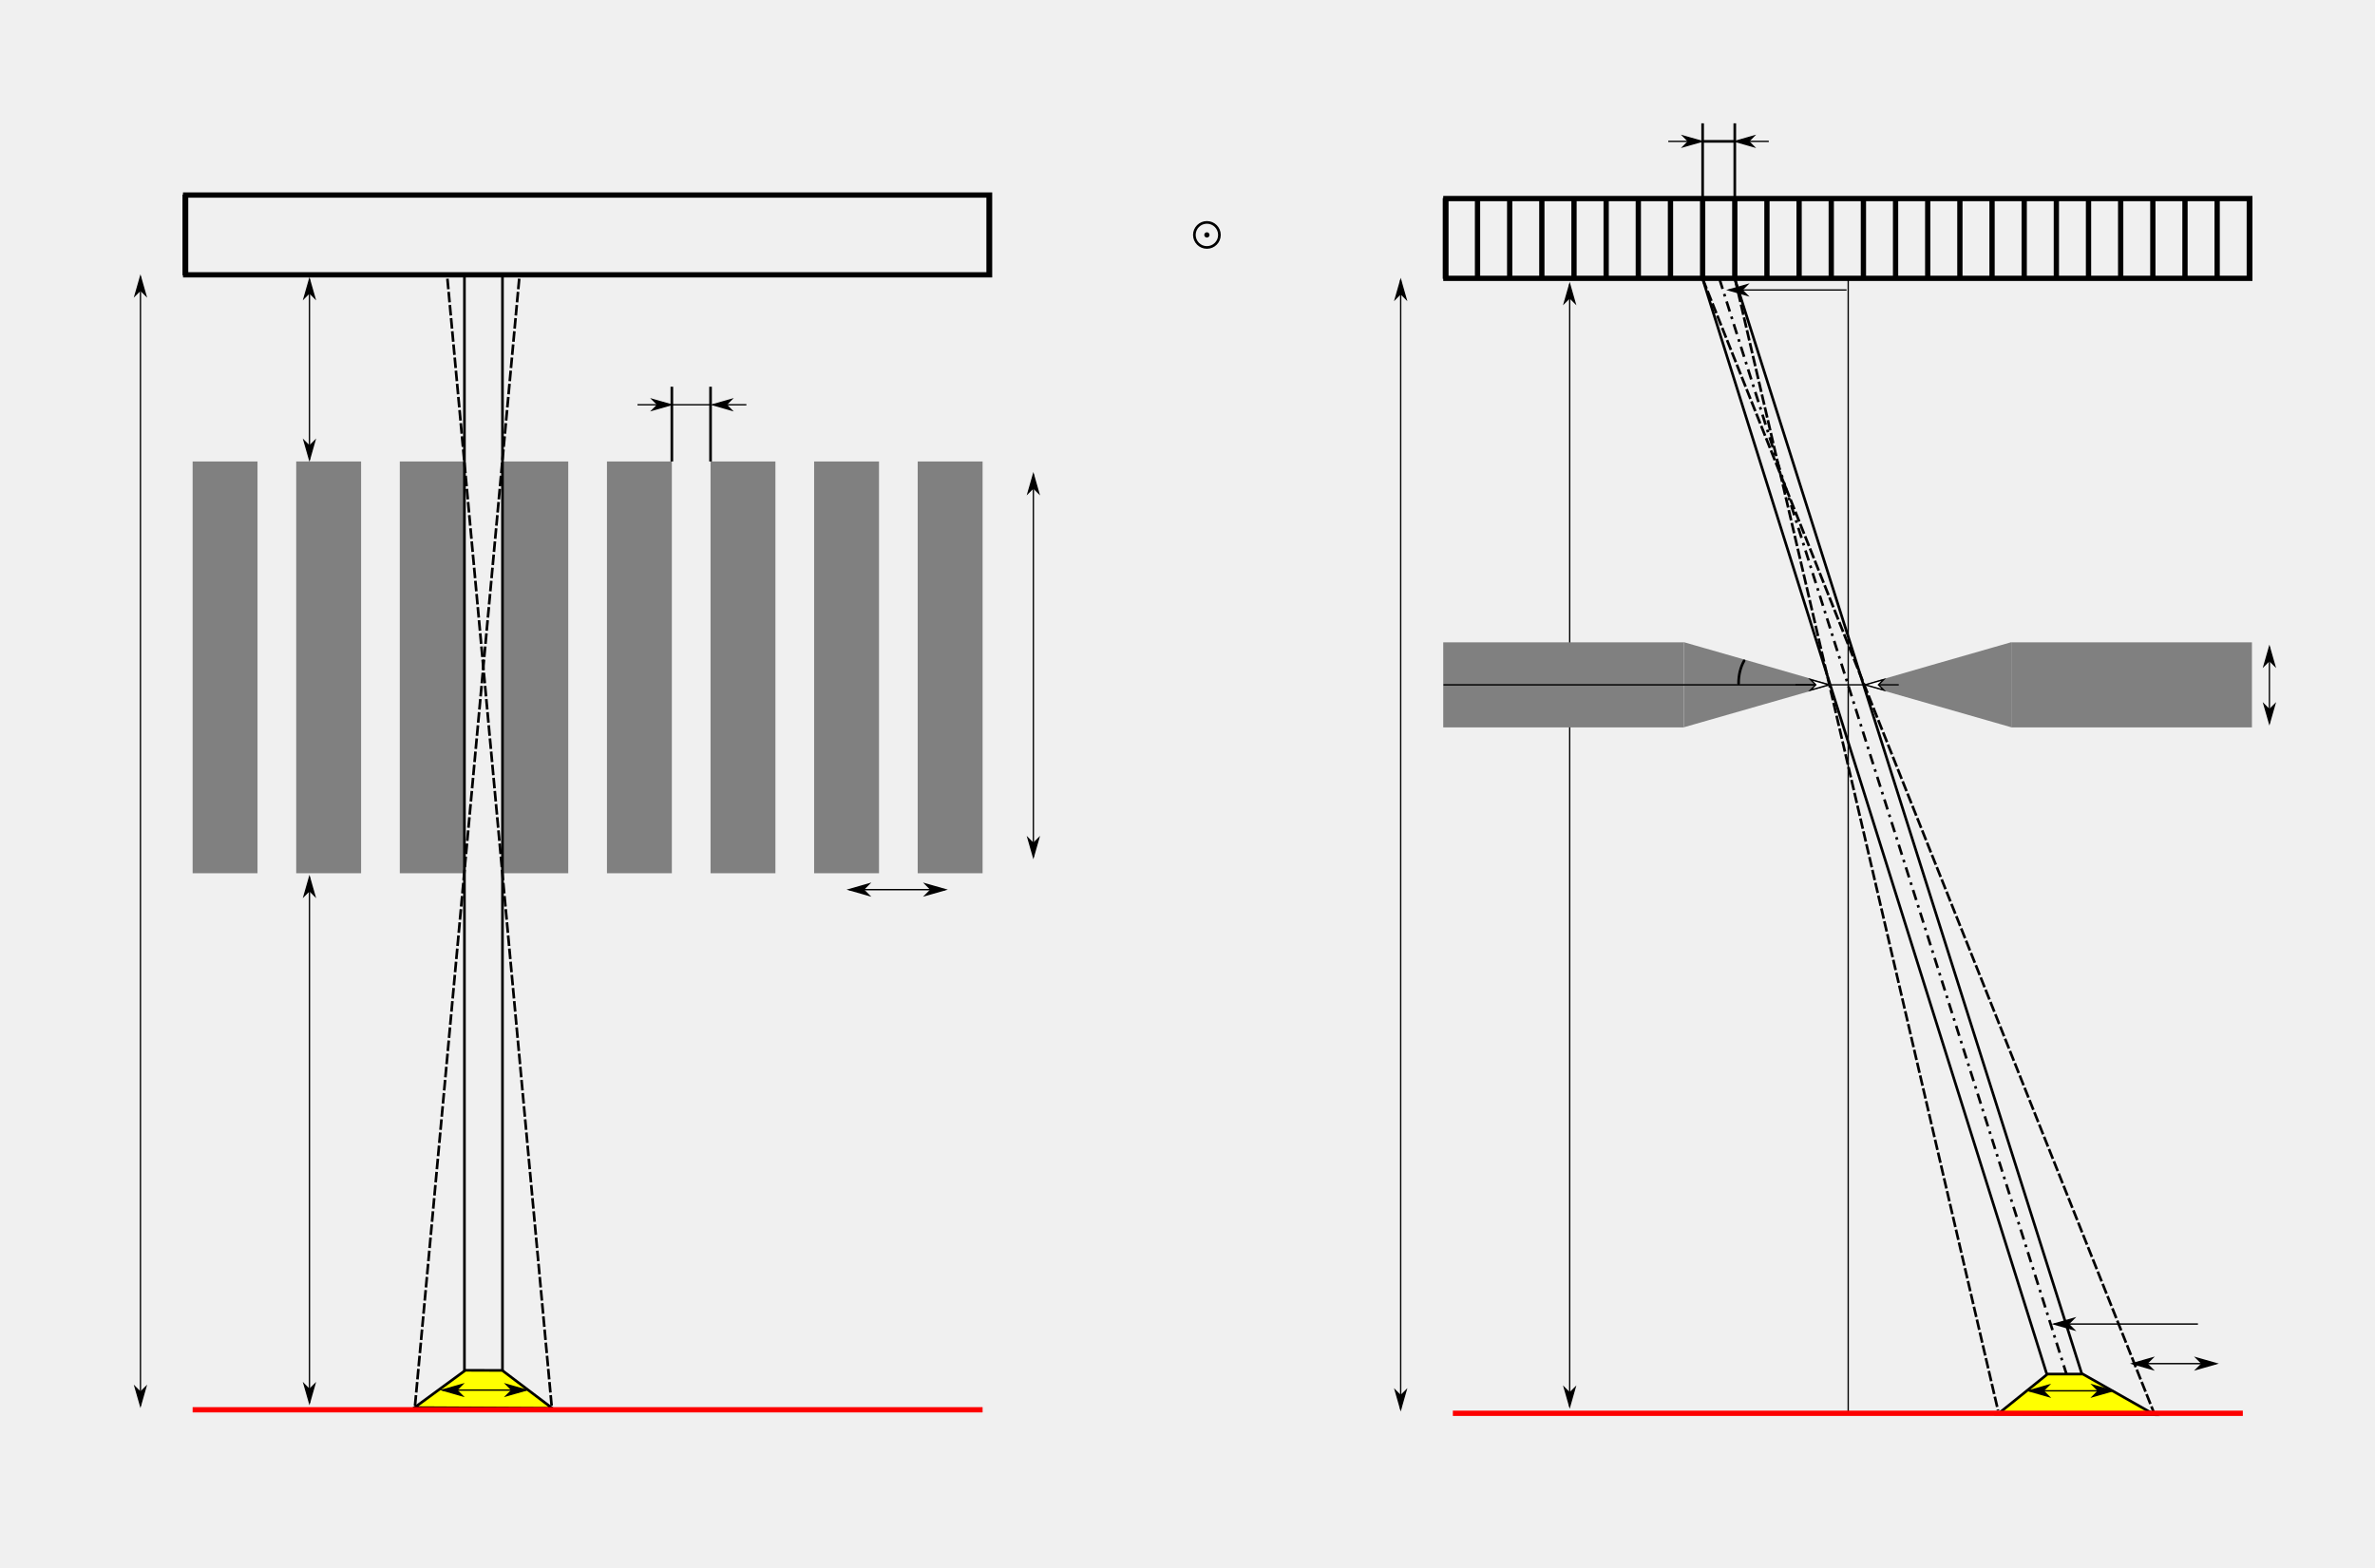
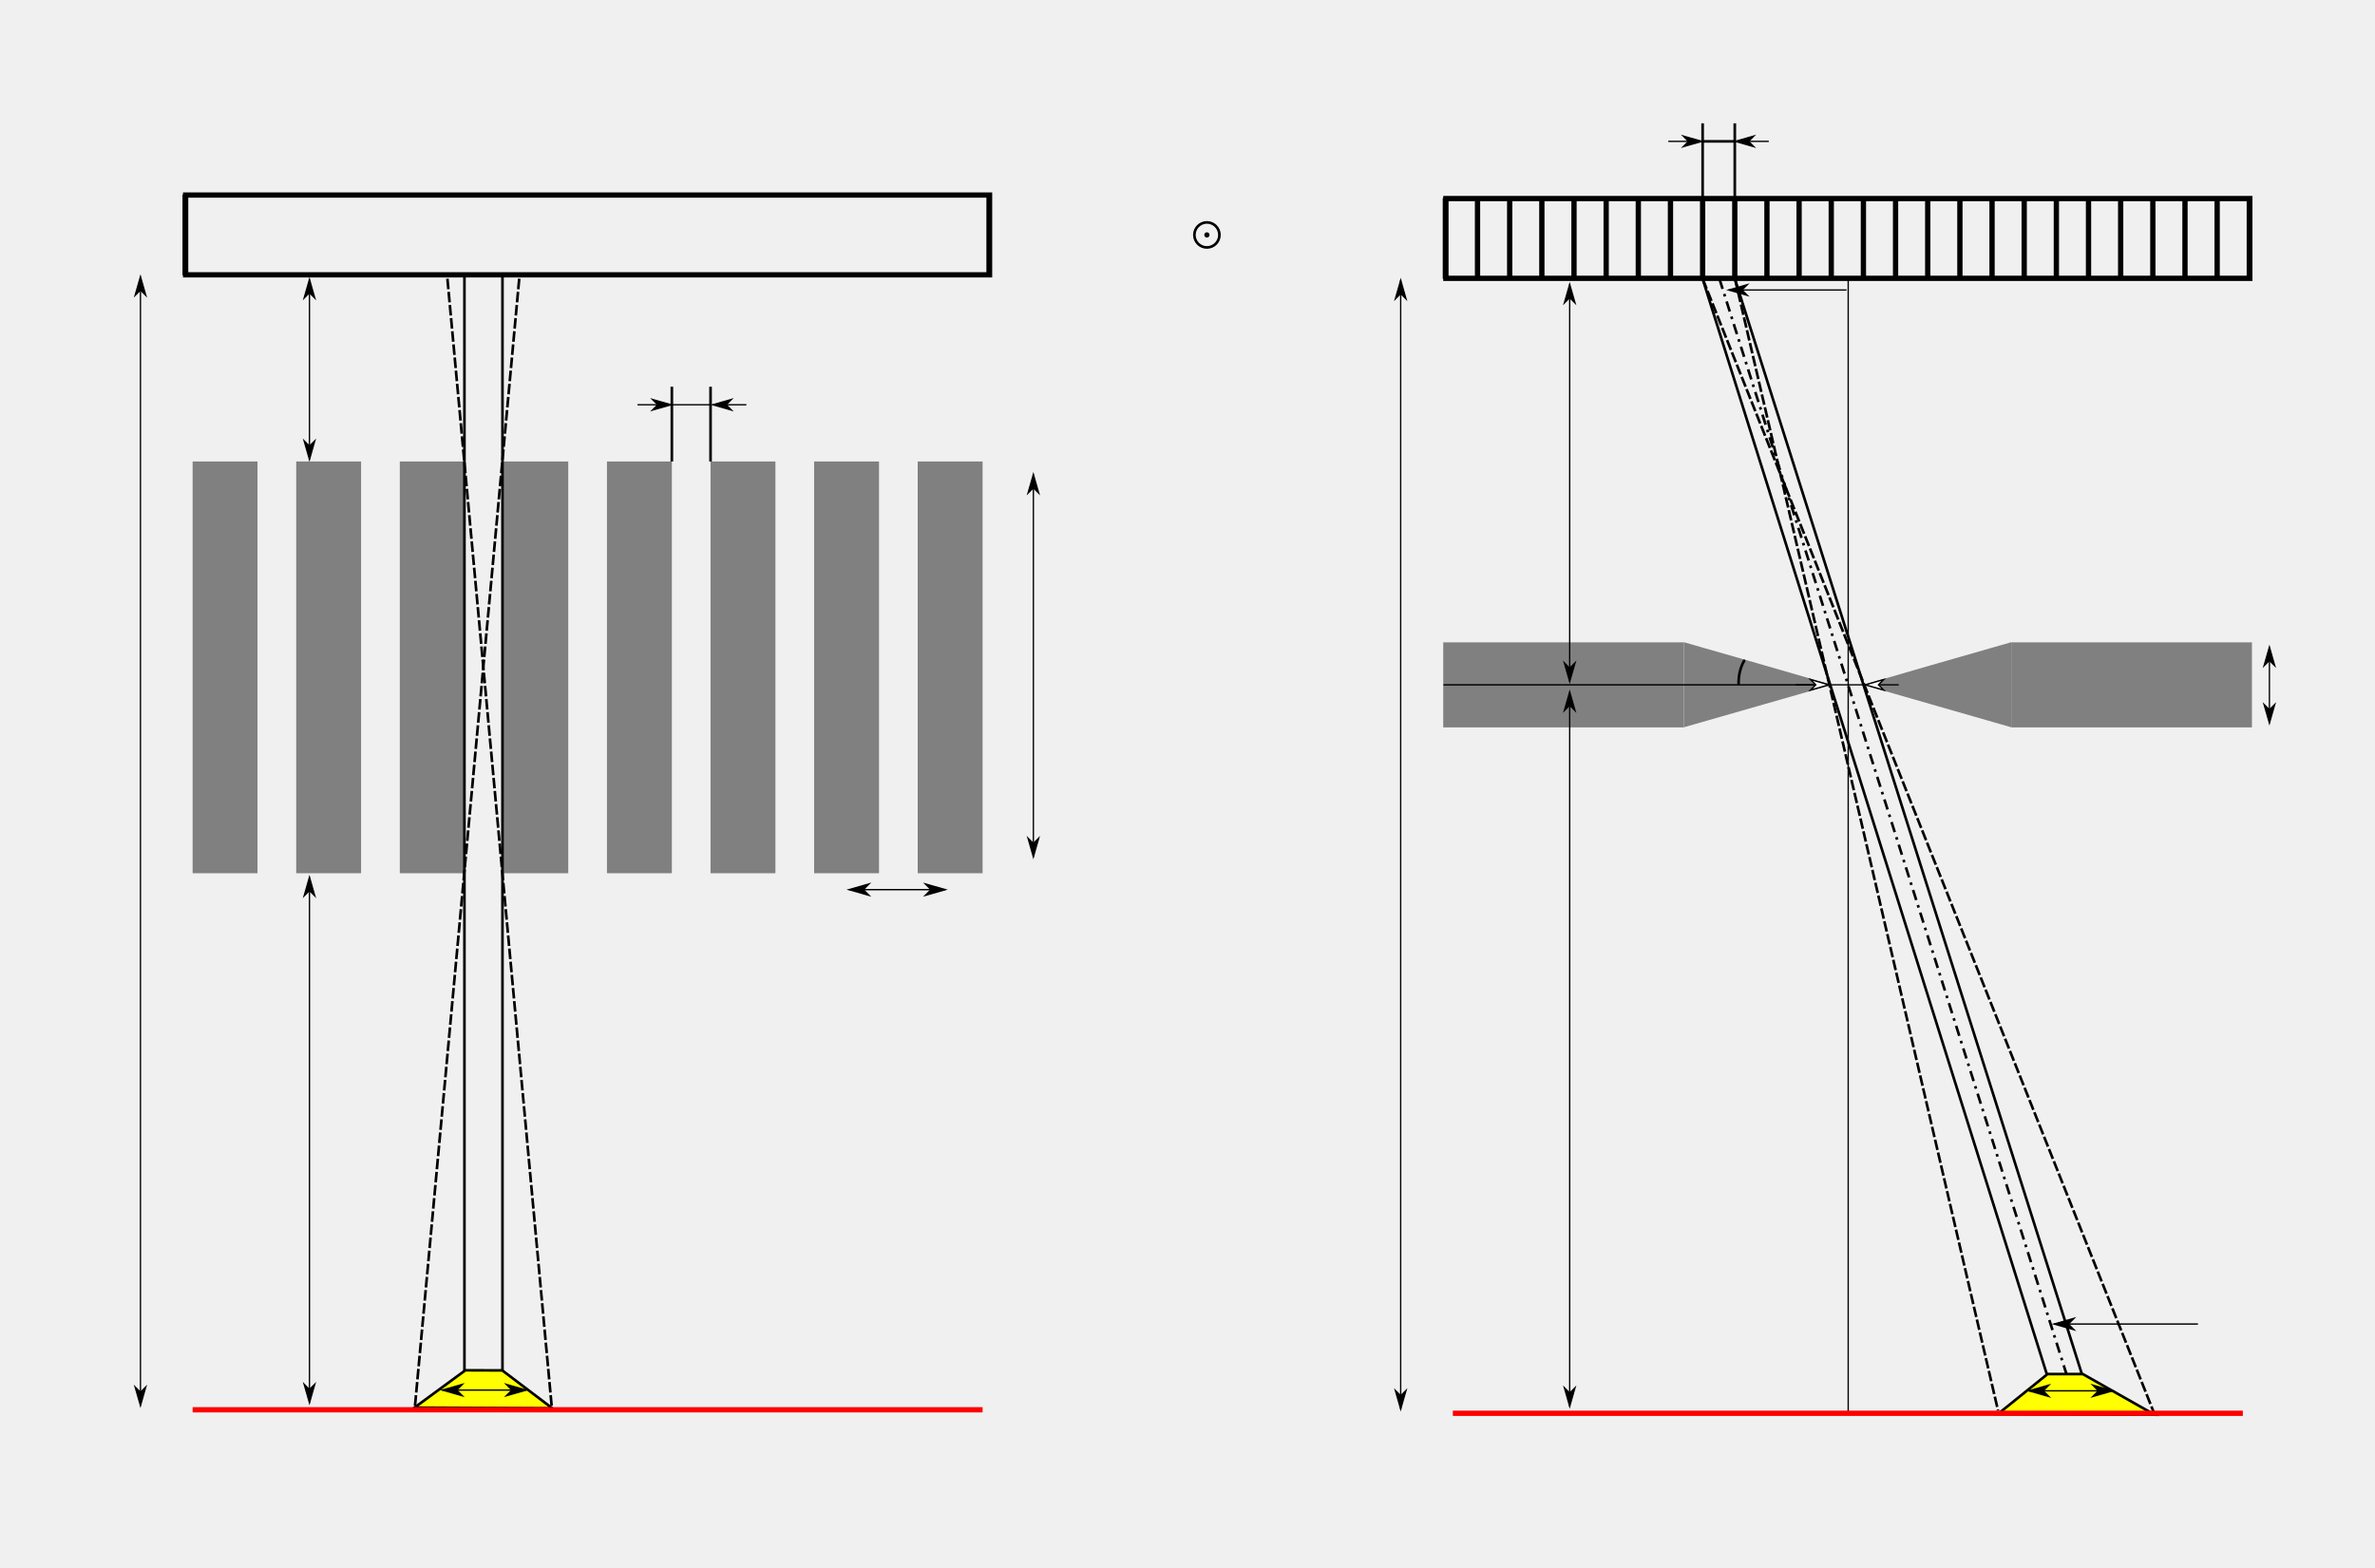
<svg xmlns="http://www.w3.org/2000/svg" width="450mm" height="297mm" viewBox="0 0 450 297" version="1.1" id="svg8">
  <defs id="defs2">
    <marker orient="auto" refY="0" refX="0" id="marker7115" style="overflow:visible">
      <path id="path7113" d="M 0,0 5,-5 -12.5,0 5,5 Z" style="fill:#000000;fill-opacity:1;fill-rule:evenodd;stroke:#000000;stroke-width:1pt;stroke-opacity:1" transform="matrix(0.8,0,0,0.8,10,0)" />
    </marker>
    <marker style="overflow:visible" id="marker4320" refX="0" refY="0" orient="auto">
      <path transform="matrix(0.8,0,0,0.8,10,0)" style="fill:#000000;fill-opacity:1;fill-rule:evenodd;stroke:#000000;stroke-width:1pt;stroke-opacity:1" d="M 0,0 5,-5 -12.5,0 5,5 Z" id="path4318" />
    </marker>
    <marker style="overflow:visible" id="marker4262" refX="0" refY="0" orient="auto">
      <path transform="matrix(0.8,0,0,0.8,10,0)" style="fill:#000000;fill-opacity:1;fill-rule:evenodd;stroke:#000000;stroke-width:1pt;stroke-opacity:1" d="M 0,0 5,-5 -12.5,0 5,5 Z" id="path4260" />
    </marker>
    <marker style="overflow:visible" id="marker2712" refX="0" refY="0" orient="auto">
      <path transform="matrix(-0.8,0,0,-0.8,-10,0)" style="fill:#000000;fill-opacity:1;fill-rule:evenodd;stroke:#000000;stroke-width:1pt;stroke-opacity:1" d="M 0,0 5,-5 -12.5,0 5,5 Z" id="path2710" />
    </marker>
    <marker orient="auto" refY="0" refX="0" id="Arrow1Lend" style="overflow:visible">
      <path id="path1207" d="M 0,0 5,-5 -12.5,0 5,5 Z" style="fill:#000000;fill-opacity:1;fill-rule:evenodd;stroke:#000000;stroke-width:1pt;stroke-opacity:1" transform="matrix(-0.8,0,0,-0.8,-10,0)" />
    </marker>
    <marker orient="auto" refY="0" refX="0" id="Arrow1Lstart" style="overflow:visible">
      <path id="path1204" d="M 0,0 5,-5 -12.5,0 5,5 Z" style="fill:#000000;fill-opacity:1;fill-rule:evenodd;stroke:#000000;stroke-width:1pt;stroke-opacity:1" transform="matrix(0.8,0,0,0.8,10,0)" />
    </marker>
    <marker orient="auto" refY="0" refX="0" id="Arrow1Lstart-9" style="overflow:visible">
      <path id="path1204-3" d="M 0,0 5,-5 -12.5,0 5,5 Z" style="fill:#000000;fill-opacity:1;fill-rule:evenodd;stroke:#000000;stroke-width:1pt;stroke-opacity:1" transform="matrix(0.8,0,0,0.8,10,0)" />
    </marker>
    <marker style="overflow:visible" id="marker2712-1" refX="0" refY="0" orient="auto">
      <path transform="matrix(-0.8,0,0,-0.8,-10,0)" style="fill:#000000;fill-opacity:1;fill-rule:evenodd;stroke:#000000;stroke-width:1pt;stroke-opacity:1" d="M 0,0 5,-5 -12.5,0 5,5 Z" id="path2710-9" />
    </marker>
    <marker style="overflow:visible" id="marker4320-6" refX="0" refY="0" orient="auto">
      <path transform="matrix(0.8,0,0,0.8,10,0)" style="fill:#000000;fill-opacity:1;fill-rule:evenodd;stroke:#000000;stroke-width:1pt;stroke-opacity:1" d="M 0,0 5,-5 -12.5,0 5,5 Z" id="path4318-3" />
    </marker>
    <marker orient="auto" refY="0" refX="0" id="Arrow1Lstart-9-0" style="overflow:visible">
      <path id="path1204-3-6" d="M 0,0 5,-5 -12.5,0 5,5 Z" style="fill:#000000;fill-opacity:1;fill-rule:evenodd;stroke:#000000;stroke-width:1pt;stroke-opacity:1" transform="matrix(0.8,0,0,0.8,10,0)" />
    </marker>
    <marker style="overflow:visible" id="marker2712-1-1" refX="0" refY="0" orient="auto">
      <path transform="matrix(-0.8,0,0,-0.8,-10,0)" style="fill:#000000;fill-opacity:1;fill-rule:evenodd;stroke:#000000;stroke-width:1pt;stroke-opacity:1" d="M 0,0 5,-5 -12.5,0 5,5 Z" id="path2710-9-5" />
    </marker>
    <marker style="overflow:visible" id="marker4320-7" refX="0" refY="0" orient="auto">
      <path transform="matrix(0.8,0,0,0.8,10,0)" style="fill:#000000;fill-opacity:1;fill-rule:evenodd;stroke:#000000;stroke-width:1pt;stroke-opacity:1" d="M 0,0 5,-5 -12.5,0 5,5 Z" id="path4318-6" />
    </marker>
    <marker orient="auto" refY="0" refX="0" id="Arrow1Lend-4" style="overflow:visible">
      <path id="path1207-5" d="M 0,0 5,-5 -12.5,0 5,5 Z" style="fill:#000000;fill-opacity:1;fill-rule:evenodd;stroke:#000000;stroke-width:1pt;stroke-opacity:1" transform="matrix(-0.8,0,0,-0.8,-10,0)" />
    </marker>
    <marker orient="auto" refY="0" refX="0" id="Arrow1Lstart-9-5" style="overflow:visible">
      <path id="path1204-3-4" d="M 0,0 5,-5 -12.5,0 5,5 Z" style="fill:#000000;fill-opacity:1;fill-rule:evenodd;stroke:#000000;stroke-width:1pt;stroke-opacity:1" transform="matrix(0.8,0,0,0.8,10,0)" />
    </marker>
    <marker style="overflow:visible" id="marker2712-1-7" refX="0" refY="0" orient="auto">
      <path transform="matrix(-0.8,0,0,-0.8,-10,0)" style="fill:#000000;fill-opacity:1;fill-rule:evenodd;stroke:#000000;stroke-width:1pt;stroke-opacity:1" d="M 0,0 5,-5 -12.5,0 5,5 Z" id="path2710-9-4" />
    </marker>
    <marker orient="auto" refY="0" refX="0" id="Arrow1Lstart-9-5-3" style="overflow:visible">
      <path id="path1204-3-4-0" d="M 0,0 5,-5 -12.5,0 5,5 Z" style="fill:#000000;fill-opacity:1;fill-rule:evenodd;stroke:#000000;stroke-width:1pt;stroke-opacity:1" transform="matrix(0.8,0,0,0.8,10,0)" />
    </marker>
    <marker style="overflow:visible" id="marker2712-1-7-7" refX="0" refY="0" orient="auto">
      <path transform="matrix(-0.8,0,0,-0.8,-10,0)" style="fill:#000000;fill-opacity:1;fill-rule:evenodd;stroke:#000000;stroke-width:1pt;stroke-opacity:1" d="M 0,0 5,-5 -12.5,0 5,5 Z" id="path2710-9-4-8" />
    </marker>
    <marker orient="auto" refY="0" refX="0" id="Arrow1Lstart-9-5-3-9" style="overflow:visible">
      <path id="path1204-3-4-0-7" d="M 0,0 5,-5 -12.5,0 5,5 Z" style="fill:#000000;fill-opacity:1;fill-rule:evenodd;stroke:#000000;stroke-width:1pt;stroke-opacity:1" transform="matrix(0.8,0,0,0.8,10,0)" />
    </marker>
    <marker style="overflow:visible" id="marker2712-1-7-7-7" refX="0" refY="0" orient="auto">
      <path transform="matrix(-0.8,0,0,-0.8,-10,0)" style="fill:#000000;fill-opacity:1;fill-rule:evenodd;stroke:#000000;stroke-width:1pt;stroke-opacity:1" d="M 0,0 5,-5 -12.5,0 5,5 Z" id="path2710-9-4-8-6" />
    </marker>
    <marker orient="auto" refY="0" refX="0" id="Arrow1Lstart-9-5-4" style="overflow:visible">
      <path id="path1204-3-4-3" d="M 0,0 5,-5 -12.5,0 5,5 Z" style="fill:#000000;fill-opacity:1;fill-rule:evenodd;stroke:#000000;stroke-width:1pt;stroke-opacity:1" transform="matrix(0.8,0,0,0.8,10,0)" />
    </marker>
    <marker style="overflow:visible" id="marker2712-1-7-0" refX="0" refY="0" orient="auto">
      <path transform="matrix(-0.8,0,0,-0.8,-10,0)" style="fill:#000000;fill-opacity:1;fill-rule:evenodd;stroke:#000000;stroke-width:1pt;stroke-opacity:1" d="M 0,0 5,-5 -12.5,0 5,5 Z" id="path2710-9-4-3" />
    </marker>
    <marker orient="auto" refY="0" refX="0" id="marker7115-0" style="overflow:visible">
      <path id="path7113-9" d="M 0,0 5,-5 -12.5,0 5,5 Z" style="fill:#000000;fill-opacity:1;fill-rule:evenodd;stroke:#000000;stroke-width:1pt;stroke-opacity:1" transform="matrix(0.8,0,0,0.8,10,0)" />
    </marker>
    <marker style="overflow:visible" id="marker4320-7-4" refX="0" refY="0" orient="auto">
      <path transform="matrix(0.8,0,0,0.8,10,0)" style="fill:#000000;fill-opacity:1;fill-rule:evenodd;stroke:#000000;stroke-width:1pt;stroke-opacity:1" d="M 0,0 5,-5 -12.5,0 5,5 Z" id="path4318-6-0" />
    </marker>
    <marker style="overflow:visible" id="marker4320-6-5" refX="0" refY="0" orient="auto">
      <path transform="matrix(0.8,0,0,0.8,10,0)" style="fill:#000000;fill-opacity:1;fill-rule:evenodd;stroke:#000000;stroke-width:1pt;stroke-opacity:1" d="M 0,0 5,-5 -12.5,0 5,5 Z" id="path4318-3-9" />
    </marker>
    <marker orient="auto" refY="0" refX="0" id="Arrow1Lstart-9-2" style="overflow:visible">
      <path id="path1204-3-2" d="M 0,0 5,-5 -12.5,0 5,5 Z" style="fill:#000000;fill-opacity:1;fill-rule:evenodd;stroke:#000000;stroke-width:1pt;stroke-opacity:1" transform="matrix(0.8,0,0,0.8,10,0)" />
    </marker>
    <marker style="overflow:visible" id="marker2712-1-4" refX="0" refY="0" orient="auto">
      <path transform="matrix(-0.8,0,0,-0.8,-10,0)" style="fill:#000000;fill-opacity:1;fill-rule:evenodd;stroke:#000000;stroke-width:1pt;stroke-opacity:1" d="M 0,0 5,-5 -12.5,0 5,5 Z" id="path2710-9-7" />
    </marker>
    <marker orient="auto" refY="0" refX="0" id="Arrow1Lstart-7" style="overflow:visible">
      <path id="path1204-5" d="M 0,0 5,-5 -12.5,0 5,5 Z" style="fill:#000000;fill-opacity:1;fill-rule:evenodd;stroke:#000000;stroke-width:1pt;stroke-opacity:1" transform="matrix(0.8,0,0,0.8,10,0)" />
    </marker>
    <marker style="overflow:visible" id="marker2712-4" refX="0" refY="0" orient="auto">
      <path transform="matrix(-0.8,0,0,-0.8,-10,0)" style="fill:#000000;fill-opacity:1;fill-rule:evenodd;stroke:#000000;stroke-width:1pt;stroke-opacity:1" d="M 0,0 5,-5 -12.5,0 5,5 Z" id="path2710-8" />
    </marker>
    <marker orient="auto" refY="0" refX="0" id="marker7115-9" style="overflow:visible">
      <path id="path7113-0" d="M 0,0 5,-5 -12.5,0 5,5 Z" style="fill:#000000;fill-opacity:1;fill-rule:evenodd;stroke:#000000;stroke-width:1pt;stroke-opacity:1" transform="matrix(0.8,0,0,0.8,10,0)" />
    </marker>
    <marker orient="auto" refY="0" refX="0" id="Arrow1Lend-4-2" style="overflow:visible">
      <path id="path1207-5-8" d="M 0,0 5,-5 -12.5,0 5,5 Z" style="fill:#000000;fill-opacity:1;fill-rule:evenodd;stroke:#000000;stroke-width:1pt;stroke-opacity:1" transform="matrix(-0.8,0,0,-0.8,-10,0)" />
    </marker>
    <marker orient="auto" refY="0" refX="0" id="marker7115-91" style="overflow:visible">
      <path id="path7113-96" d="M 0,0 5,-5 -12.5,0 5,5 Z" style="fill:#000000;fill-opacity:1;fill-rule:evenodd;stroke:#000000;stroke-width:1pt;stroke-opacity:1" transform="matrix(0.8,0,0,0.8,10,0)" />
-     </marker>
-     <marker orient="auto" refY="0" refX="0" id="Arrow1Lend-4-25" style="overflow:visible">
-       <path id="path1207-5-4" d="M 0,0 5,-5 -12.5,0 5,5 Z" style="fill:#000000;fill-opacity:1;fill-rule:evenodd;stroke:#000000;stroke-width:1pt;stroke-opacity:1" transform="matrix(-0.8,0,0,-0.8,-10,0)" />
    </marker>
    <marker orient="auto" refY="0" refX="0" id="marker7115-99" style="overflow:visible">
      <path id="path7113-3" d="M 0,0 5,-5 -12.5,0 5,5 Z" style="fill:#000000;fill-opacity:1;fill-rule:evenodd;stroke:#000000;stroke-width:1pt;stroke-opacity:1" transform="matrix(0.8,0,0,0.8,10,0)" />
    </marker>
    <marker style="overflow:visible" id="marker4320-6-0" refX="0" refY="0" orient="auto">
      <path transform="matrix(0.8,0,0,0.8,10,0)" style="fill:#000000;fill-opacity:1;fill-rule:evenodd;stroke:#000000;stroke-width:1pt;stroke-opacity:1" d="M 0,0 5,-5 -12.5,0 5,5 Z" id="path4318-3-2" />
    </marker>
    <marker style="overflow:visible" id="marker4320-9" refX="0" refY="0" orient="auto">
      <path transform="matrix(0.8,0,0,0.8,10,0)" style="fill:#000000;fill-opacity:1;fill-rule:evenodd;stroke:#000000;stroke-width:1pt;stroke-opacity:1" d="M 0,0 5,-5 -12.5,0 5,5 Z" id="path4318-4" />
    </marker>
    <marker style="overflow:visible" id="marker4320-6-0-4" refX="0" refY="0" orient="auto">
      <path transform="matrix(0.8,0,0,0.8,10,0)" style="fill:#ffffff;fill-opacity:1;fill-rule:evenodd;stroke:#000000;stroke-width:1pt;stroke-opacity:1" d="M 0,0 5,-5 -12.5,0 5,5 Z" id="path4318-3-2-2" />
    </marker>
    <marker style="overflow:visible" id="marker4320-9-2" refX="0" refY="0" orient="auto">
      <path transform="matrix(0.8,0,0,0.8,10,0)" style="fill:#ffffff;fill-opacity:1;fill-rule:evenodd;stroke:#000000;stroke-width:1pt;stroke-opacity:1" d="M 0,0 5,-5 -12.5,0 5,5 Z" id="path4318-4-6" />
    </marker>
    <marker orient="auto" refY="0" refX="0" id="marker7115-91-3" style="overflow:visible">
      <path id="path7113-96-3" d="M 0,0 5,-5 -12.5,0 5,5 Z" style="fill:#000000;fill-opacity:1;fill-rule:evenodd;stroke:#000000;stroke-width:1pt;stroke-opacity:1" transform="matrix(0.8,0,0,0.8,10,0)" />
    </marker>
    <marker orient="auto" refY="0" refX="0" id="Arrow1Lend-4-25-3" style="overflow:visible">
      <path id="path1207-5-4-8" d="M 0,0 5,-5 -12.5,0 5,5 Z" style="fill:#000000;fill-opacity:1;fill-rule:evenodd;stroke:#000000;stroke-width:1pt;stroke-opacity:1" transform="matrix(-0.8,0,0,-0.8,-10,0)" />
    </marker>
  </defs>
  <g id="layer1">
    <path style="fill:none;stroke:#000000;stroke-width:0.5;stroke-linecap:butt;stroke-linejoin:miter;stroke-miterlimit:4;stroke-dasharray:2, 0.5;stroke-dashoffset:0;stroke-opacity:1" d="M 322.61,52.846 408.263,268.135" id="path1094" />
    <path style="fill:none;stroke:#000000;stroke-width:0.5;stroke-linecap:butt;stroke-linejoin:miter;stroke-miterlimit:4;stroke-dasharray:2, 0.5;stroke-dashoffset:0;stroke-opacity:1" d="m 328.739,52.846 49.834,214.487" id="path1096" />
    <rect style="fill:none;fill-opacity:1;stroke:#000000;stroke-width:1;stroke-miterlimit:4;stroke-dasharray:none;stroke-dashoffset:0;stroke-opacity:1" id="rect10" width="152.324" height="15.119" x="273.954" y="37.633" />
    <path style="fill:none;stroke:#000000;stroke-width:1;stroke-linecap:butt;stroke-linejoin:miter;stroke-miterlimit:4;stroke-dasharray:none;stroke-opacity:1" d="M 273.86,37.538 V 52.846" id="path826" />
    <path style="fill:none;stroke:#000000;stroke-width:1;stroke-linecap:butt;stroke-linejoin:miter;stroke-miterlimit:4;stroke-dasharray:none;stroke-opacity:1" d="M 279.953,37.538 V 52.846" id="path826-3" />
    <path style="fill:none;stroke:#000000;stroke-width:1;stroke-linecap:butt;stroke-linejoin:miter;stroke-miterlimit:4;stroke-dasharray:none;stroke-opacity:1" d="M 286.046,37.538 V 52.846" id="path826-6" />
    <path style="fill:none;stroke:#000000;stroke-width:1;stroke-linecap:butt;stroke-linejoin:miter;stroke-miterlimit:4;stroke-dasharray:none;stroke-opacity:1" d="M 292.139,37.538 V 52.846" id="path826-7" />
    <path style="fill:none;stroke:#000000;stroke-width:1;stroke-linecap:butt;stroke-linejoin:miter;stroke-miterlimit:4;stroke-dasharray:none;stroke-opacity:1" d="M 298.232,37.538 V 52.846" id="path826-5" />
    <path style="fill:none;stroke:#000000;stroke-width:1;stroke-linecap:butt;stroke-linejoin:miter;stroke-miterlimit:4;stroke-dasharray:none;stroke-opacity:1" d="M 304.325,37.538 V 52.846" id="path826-35" />
    <path style="fill:none;stroke:#000000;stroke-width:1;stroke-linecap:butt;stroke-linejoin:miter;stroke-miterlimit:4;stroke-dasharray:none;stroke-opacity:1" d="M 310.418,37.538 V 52.846" id="path826-62" />
    <path style="fill:none;stroke:#000000;stroke-width:1;stroke-linecap:butt;stroke-linejoin:miter;stroke-miterlimit:4;stroke-dasharray:none;stroke-opacity:1" d="M 322.604,37.538 V 52.846" id="path826-9" />
    <path style="fill:none;stroke:#000000;stroke-width:1;stroke-linecap:butt;stroke-linejoin:miter;stroke-miterlimit:4;stroke-dasharray:none;stroke-opacity:1" d="M 346.975,37.538 V 52.846" id="path826-1" />
    <path style="fill:none;stroke:#000000;stroke-width:1;stroke-linecap:butt;stroke-linejoin:miter;stroke-miterlimit:4;stroke-dasharray:none;stroke-opacity:1" d="M 383.533,37.538 V 52.846" id="path826-7-2" />
    <path style="fill:none;stroke:#000000;stroke-width:1;stroke-linecap:butt;stroke-linejoin:miter;stroke-miterlimit:4;stroke-dasharray:none;stroke-opacity:1" d="M 401.812,37.538 V 52.846" id="path826-5-7" />
    <path style="fill:none;stroke:#000000;stroke-width:1;stroke-linecap:butt;stroke-linejoin:miter;stroke-miterlimit:4;stroke-dasharray:none;stroke-opacity:1" d="M 407.905,37.538 V 52.846" id="path826-35-0" />
    <path style="fill:none;stroke:#000000;stroke-width:1;stroke-linecap:butt;stroke-linejoin:miter;stroke-miterlimit:4;stroke-dasharray:none;stroke-opacity:1" d="M 413.998,37.538 V 52.846" id="path826-62-9" />
    <path style="fill:none;stroke:#000000;stroke-width:1;stroke-linecap:butt;stroke-linejoin:miter;stroke-miterlimit:4;stroke-dasharray:none;stroke-opacity:1" d="M 420.091,37.538 V 52.846" id="path826-9-3" />
    <path style="fill:none;stroke:#000000;stroke-width:1;stroke-linecap:butt;stroke-linejoin:miter;stroke-miterlimit:4;stroke-dasharray:none;stroke-opacity:1" d="M 426.184,37.538 V 52.846" id="path826-1-6" />
    <path style="fill:none;stroke:#000000;stroke-width:1;stroke-linecap:butt;stroke-linejoin:miter;stroke-miterlimit:4;stroke-dasharray:none;stroke-opacity:1" d="M 334.789,37.538 V 52.846" id="path826-7-0" />
    <path style="fill:none;stroke:#000000;stroke-width:1;stroke-linecap:butt;stroke-linejoin:miter;stroke-miterlimit:4;stroke-dasharray:none;stroke-opacity:1" d="M 359.161,37.538 V 52.846" id="path826-5-6" />
    <path style="fill:none;stroke:#000000;stroke-width:1;stroke-linecap:butt;stroke-linejoin:miter;stroke-miterlimit:4;stroke-dasharray:none;stroke-opacity:1" d="M 371.347,37.538 V 52.846" id="path826-35-2" />
    <path style="fill:none;stroke:#000000;stroke-width:1;stroke-linecap:butt;stroke-linejoin:miter;stroke-miterlimit:4;stroke-dasharray:none;stroke-opacity:1" d="M 395.719,37.538 V 52.846" id="path826-62-6" />
    <path style="fill:none;stroke:#000000;stroke-width:0.5;stroke-linecap:butt;stroke-linejoin:miter;stroke-miterlimit:4;stroke-dasharray:none;stroke-opacity:1" d="M 322.604,52.846 390.144,267.855" id="path1107" />
    <path style="fill:none;stroke:#000000;stroke-width:0.5;stroke-linecap:butt;stroke-linejoin:miter;stroke-miterlimit:4;stroke-dasharray:none;stroke-opacity:1" d="m 328.707,52.846 68.113,215.022" id="path1107-9" />
    <path style="fill:none;stroke:#000000;stroke-width:1;stroke-linecap:butt;stroke-linejoin:miter;stroke-miterlimit:4;stroke-dasharray:none;stroke-opacity:1" d="M 316.511,37.538 V 52.846" id="path826-6-2" />
    <path style="fill:none;stroke:#000000;stroke-width:1;stroke-linecap:butt;stroke-linejoin:miter;stroke-miterlimit:4;stroke-dasharray:none;stroke-opacity:1" d="M 328.697,37.538 V 52.846" id="path826-7-28" />
    <path style="fill:none;stroke:#000000;stroke-width:1;stroke-linecap:butt;stroke-linejoin:miter;stroke-miterlimit:4;stroke-dasharray:none;stroke-opacity:1" d="M 340.882,37.538 V 52.846" id="path826-5-9" />
    <path style="fill:none;stroke:#000000;stroke-width:1;stroke-linecap:butt;stroke-linejoin:miter;stroke-miterlimit:4;stroke-dasharray:none;stroke-opacity:1" d="M 353.068,37.538 V 52.846" id="path826-35-7" />
    <path style="fill:none;stroke:#000000;stroke-width:1;stroke-linecap:butt;stroke-linejoin:miter;stroke-miterlimit:4;stroke-dasharray:none;stroke-opacity:1" d="M 365.254,37.538 V 52.846" id="path826-62-3" />
    <path style="fill:none;stroke:#000000;stroke-width:1;stroke-linecap:butt;stroke-linejoin:miter;stroke-miterlimit:4;stroke-dasharray:none;stroke-opacity:1" d="M 377.44,37.538 V 52.846" id="path826-9-6" />
    <path style="fill:none;stroke:#000000;stroke-width:1;stroke-linecap:butt;stroke-linejoin:miter;stroke-miterlimit:4;stroke-dasharray:none;stroke-opacity:1" d="M 389.626,37.538 V 52.846" id="path826-7-0-1" />
    <path style="fill:none;stroke:#000000;stroke-width:0.5;stroke-linecap:butt;stroke-linejoin:miter;stroke-miterlimit:4;stroke-dasharray:2, 1, 0.5, 1;stroke-dashoffset:0;stroke-opacity:1" d="M 325.785,52.846 393.898,267.868" id="path1107-9-2" />
    <flowRoot xml:space="preserve" id="flowRoot1178" style="font-style:normal;font-weight:normal;font-size:40px;line-height:1.25;font-family:sans-serif;letter-spacing:0px;word-spacing:0px;fill:#000000;fill-opacity:1;stroke:none" transform="scale(0.2645833)">
      <flowRegion id="flowRegion1180">
        <rect id="rect1182" width="73.489" height="64.65" x="255.316" y="372.229" />
      </flowRegion>
      <flowPara id="flowPara1184" />
    </flowRoot>
    <flowRoot xml:space="preserve" id="flowRoot1194" style="font-style:normal;font-weight:normal;font-size:40px;line-height:1.25;font-family:sans-serif;letter-spacing:0px;word-spacing:0px;fill:#000000;fill-opacity:1;stroke:none" transform="matrix(0.2645833,0,0,0.2645833,270.08,-18.36983)">
      <flowRegion id="flowRegion1196">
        <rect id="rect1198" width="77.644" height="89.296" x="552.356" y="998.223" />
      </flowRegion>
      <flowPara id="flowPara1200">Λ</flowPara>
    </flowRoot>
    <path style="fill:none;stroke:#000000;stroke-width:0.265px;stroke-linecap:butt;stroke-linejoin:miter;stroke-opacity:1;marker-end:url(#Arrow1Lend)" d="M 416.451,250.943 H 389.223" id="path2596" />
-     <path style="fill:none;stroke:#000000;stroke-width:0.25;stroke-linecap:butt;stroke-linejoin:miter;stroke-miterlimit:4;stroke-dasharray:none;stroke-opacity:1;marker-start:url(#Arrow1Lstart);marker-end:url(#marker2712)" d="M 297.415,53.905 V 129.158" id="path2702" />
    <flowRoot xml:space="preserve" id="flowRoot2846" style="font-style:normal;font-weight:normal;font-size:40px;line-height:1.25;font-family:sans-serif;letter-spacing:0px;word-spacing:0px;fill:#000000;fill-opacity:1;stroke:none" transform="matrix(0.2645833,0,0,0.2645833,261.6226,13.438)">
      <flowRegion id="flowRegion2848">
        <rect id="rect2850" width="127.279" height="83.843" x="72.731" y="270.961" />
      </flowRegion>
      <flowPara id="flowPara2852">d<flowSpan style="font-size:65%;baseline-shift:sub" id="flowSpan2872">2</flowSpan>'<flowSpan style="font-size:65%;baseline-shift:sub" id="flowSpan2854"> </flowSpan>
      </flowPara>
    </flowRoot>
-     <path style="fill:none;stroke:#000000;stroke-width:0.25;stroke-linecap:butt;stroke-linejoin:miter;stroke-miterlimit:4;stroke-dasharray:none;stroke-opacity:1;marker-start:url(#Arrow1Lstart-9);marker-end:url(#marker2712-1)" d="M 297.415,131.156 V 266.527" id="path2702-4" />
    <flowRoot xml:space="preserve" id="flowRoot2846-7" style="font-style:normal;font-weight:normal;font-size:40px;line-height:1.25;font-family:sans-serif;letter-spacing:0px;word-spacing:0px;fill:#000000;fill-opacity:1;stroke:none" transform="matrix(0.2645833,0,0,0.2645833,261.4715,120.748)">
      <flowRegion id="flowRegion2848-8">
        <rect id="rect2850-4" width="127.279" height="83.843" x="72.731" y="270.961" />
      </flowRegion>
      <flowPara id="flowPara2852-5">d<flowSpan style="font-size:65%;baseline-shift:sub" id="flowSpan4147">1</flowSpan>'<flowSpan style="font-size:65%;baseline-shift:sub" id="flowSpan2854-3"> </flowSpan>
      </flowPara>
    </flowRoot>
    <flowRoot xml:space="preserve" id="flowRoot4197" style="font-style:normal;font-weight:normal;font-size:40px;line-height:1.25;font-family:sans-serif;letter-spacing:0px;word-spacing:0px;fill:#000000;fill-opacity:1;stroke:none" transform="matrix(0.2645833,0,0,0.2645833,243.1897,2.557864)">
      <flowRegion id="flowRegion4199">
        <rect id="rect4201" width="137.262" height="103.25" x="297.995" y="24.484" />
      </flowRegion>
      <flowPara id="flowPara4203">p'</flowPara>
    </flowRoot>
    <path style="fill:none;stroke:#000000;stroke-width:0.5;stroke-linecap:butt;stroke-linejoin:miter;stroke-miterlimit:4;stroke-dasharray:none;stroke-opacity:1" d="M 322.604,23.373 V 37.538" id="path4205" />
    <path style="fill:none;stroke:#000000;stroke-width:0.5;stroke-linecap:butt;stroke-linejoin:miter;stroke-miterlimit:4;stroke-dasharray:none;stroke-opacity:1" d="M 328.697,23.373 V 37.538" id="path4205-6" />
    <path style="fill:none;stroke:#000000;stroke-width:0.5;stroke-linecap:butt;stroke-linejoin:miter;stroke-miterlimit:4;stroke-dasharray:none;stroke-opacity:1" d="m 322.443,26.791 h 6.348" id="path4222" />
    <path style="fill:none;stroke:#000000;stroke-width:0.25;stroke-linecap:butt;stroke-linejoin:miter;stroke-miterlimit:4;stroke-dasharray:none;stroke-opacity:1;marker-start:url(#marker4320)" d="m 328.791,26.791 h 6.348" id="path4222-0" />
    <path style="fill:none;stroke:#000000;stroke-width:0.25;stroke-linecap:butt;stroke-linejoin:miter;stroke-miterlimit:4;stroke-dasharray:none;stroke-opacity:1;marker-start:url(#marker4320-6)" d="m 322.443,26.791 h -6.348" id="path4222-0-2" />
    <path style="fill:none;stroke:#000000;stroke-width:0.25;stroke-linecap:butt;stroke-linejoin:miter;stroke-miterlimit:4;stroke-dasharray:none;stroke-opacity:1" d="M 350.186,52.563 V 267.875" id="path954-4" />
    <path style="fill:none;stroke:#000000;stroke-width:0.25;stroke-linecap:butt;stroke-linejoin:miter;stroke-miterlimit:4;stroke-dasharray:none;stroke-opacity:1;marker-start:url(#marker4320-7)" d="m 327.547,54.963 h 22.324" id="path4222-0-5" />
    <flowRoot xml:space="preserve" id="flowRoot4197-6" style="font-style:normal;font-weight:normal;font-size:40px;line-height:1.25;font-family:sans-serif;letter-spacing:0px;word-spacing:0px;fill:#000000;fill-opacity:1;stroke:none" transform="matrix(0.2645833,0,0,0.2645833,259.3888,46.56999)">
      <flowRegion id="flowRegion4199-9">
        <rect id="rect4201-3" width="137.262" height="103.25" x="297.995" y="24.484" />
      </flowRegion>
      <flowPara id="flowPara4203-7">x</flowPara>
    </flowRoot>
    <path style="fill:#ffff00;stroke:#000000;stroke-width:0.5;stroke-linecap:butt;stroke-linejoin:miter;stroke-miterlimit:4;stroke-dasharray:none;stroke-opacity:1" d="m 378.539,268.007 9.418,-7.584 6.682,10e-6 13.624,7.712 z" id="path6682" />
    <path style="fill:#ff0000;stroke:#fd0000;stroke-width:1;stroke-linecap:butt;stroke-linejoin:miter;stroke-miterlimit:4;stroke-dasharray:none;stroke-opacity:1" d="M 275.277,267.858 H 424.956" id="path954" />
    <path style="fill:none;stroke:#000000;stroke-width:0.265px;stroke-linecap:butt;stroke-linejoin:miter;stroke-opacity:1;marker-start:url(#marker7115);marker-end:url(#Arrow1Lend-4)" d="M 400.27,263.597 H 384.456" id="path2596-2" />
    <flowRoot xml:space="preserve" id="flowRoot7219" style="font-style:normal;font-weight:normal;font-size:40px;line-height:1.25;font-family:sans-serif;letter-spacing:0px;word-spacing:0px;fill:#000000;fill-opacity:1;stroke:none" transform="matrix(0.2645833,0,0,0.2645833,240.3915,0.9354434)">
      <flowRegion id="flowRegion7221">
        <rect id="rect7223" width="73.741" height="51.013" x="543.967" y="1012.413" />
      </flowRegion>
      <flowPara id="flowPara7225">Res</flowPara>
    </flowRoot>
    <path style="fill:none;stroke:#000000;stroke-width:0.25;stroke-linecap:butt;stroke-linejoin:miter;stroke-miterlimit:4;stroke-dasharray:none;stroke-opacity:1;marker-start:url(#Arrow1Lstart-9-5);marker-end:url(#marker2712-1-7)" d="M 265.393,53.128 V 267.047" id="path2702-4-4" />
    <flowRoot xml:space="preserve" id="flowRoot8346" style="font-style:normal;font-weight:normal;font-size:40px;line-height:1.25;font-family:sans-serif;letter-spacing:0px;word-spacing:0px;fill:#000000;fill-opacity:1;stroke:none" transform="matrix(0.2645833,0,0,0.2645833,243.9996,31.84083)">
      <flowRegion id="flowRegion8348">
        <rect id="rect8350" width="94.954" height="187.888" x="20.203" y="463.9" />
      </flowRegion>
      <flowPara id="flowPara8352">L</flowPara>
    </flowRoot>
    <path style="fill:none;stroke:#000000;stroke-width:0.25;stroke-linecap:butt;stroke-linejoin:miter;stroke-miterlimit:4;stroke-dasharray:none;stroke-opacity:1;marker-start:url(#Arrow1Lstart-9-5-3);marker-end:url(#marker2712-1-7-7)" d="m 429.993,122.658 v 14.372" id="path2702-4-4-6" />
    <flowRoot xml:space="preserve" id="flowRoot9453" style="font-style:normal;font-weight:normal;font-size:40px;line-height:1.25;font-family:sans-serif;letter-spacing:0px;word-spacing:0px;fill:#000000;fill-opacity:1;stroke:none" transform="matrix(0.2645833,0,0,0.2645833,241.4606,4.805274)">
      <flowRegion id="flowRegion9455">
        <rect id="rect9457" width="52.78" height="52.023" x="733.623" y="451.778" />
      </flowRegion>
      <flowPara id="flowPara9459">T</flowPara>
    </flowRoot>
    <rect style="fill:none;fill-opacity:1;stroke:#000000;stroke-width:1;stroke-miterlimit:4;stroke-dasharray:none;stroke-dashoffset:0;stroke-opacity:1" id="rect10-3" width="152.324" height="15.119" x="35.174" y="36.967" />
    <path style="fill:none;stroke:#000000;stroke-width:1;stroke-linecap:butt;stroke-linejoin:miter;stroke-miterlimit:4;stroke-dasharray:none;stroke-opacity:1" d="M 35.08,36.873 V 52.181" id="path826-68" />
    <path style="fill:none;stroke:#000000;stroke-width:1;stroke-linecap:butt;stroke-linejoin:miter;stroke-miterlimit:4;stroke-dasharray:none;stroke-opacity:1" d="M 187.404,36.873 V 52.181" id="path826-1-6-5" />
    <path style="fill:none;stroke:#000000;stroke-width:0.25;stroke-linecap:butt;stroke-linejoin:miter;stroke-miterlimit:4;stroke-dasharray:none;stroke-opacity:1;marker-start:url(#Arrow1Lstart-7);marker-end:url(#marker2712-4)" d="M 58.635,52.974 V 87.065" id="path2702-5" />
    <flowRoot xml:space="preserve" id="flowRoot2846-6" style="font-style:normal;font-weight:normal;font-size:40px;line-height:1.25;font-family:sans-serif;letter-spacing:0px;word-spacing:0px;fill:#000000;fill-opacity:1;stroke:none" transform="matrix(0.2645833,0,0,0.2645833,20.75831,-5.753294)">
      <flowRegion id="flowRegion2848-6">
        <rect id="rect2850-40" width="127.279" height="83.843" x="72.731" y="270.961" />
      </flowRegion>
      <flowPara id="flowPara2852-0">d<flowSpan style="font-size:65%;baseline-shift:sub" id="flowSpan2872-4">2</flowSpan>
      </flowPara>
    </flowRoot>
    <path style="fill:none;stroke:#000000;stroke-width:0.25;stroke-linecap:butt;stroke-linejoin:miter;stroke-miterlimit:4;stroke-dasharray:none;stroke-opacity:1;marker-start:url(#Arrow1Lstart-9-2);marker-end:url(#marker2712-1-4)" d="m 58.635,166.274 v 99.587" id="path2702-4-2" />
    <flowRoot xml:space="preserve" id="flowRoot2846-7-6" style="font-style:normal;font-weight:normal;font-size:40px;line-height:1.25;font-family:sans-serif;letter-spacing:0px;word-spacing:0px;fill:#000000;fill-opacity:1;stroke:none" transform="matrix(0.2645833,0,0,0.2645833,22.69161,120.0829)">
      <flowRegion id="flowRegion2848-8-7">
        <rect id="rect2850-4-5" width="127.279" height="83.843" x="72.731" y="270.961" />
      </flowRegion>
      <flowPara id="flowPara2852-5-6">d<flowSpan style="font-size:65%;baseline-shift:sub" id="flowSpan4147-9">1 </flowSpan>
      </flowPara>
    </flowRoot>
    <path style="fill:none;stroke:#000000;stroke-width:0.25;stroke-linecap:butt;stroke-linejoin:miter;stroke-miterlimit:4;stroke-dasharray:none;stroke-opacity:1;marker-start:url(#Arrow1Lstart-9-5-4);marker-end:url(#marker2712-1-7-0)" d="M 26.613,52.463 V 266.382" id="path2702-4-4-0" />
    <flowRoot xml:space="preserve" id="flowRoot8346-7" style="font-style:normal;font-weight:normal;font-size:40px;line-height:1.25;font-family:sans-serif;letter-spacing:0px;word-spacing:0px;fill:#000000;fill-opacity:1;stroke:none" transform="matrix(0.2645833,0,0,0.2645833,5.219748,31.17574)">
      <flowRegion id="flowRegion8348-5">
        <rect id="rect8350-8" width="94.954" height="187.888" x="20.203" y="463.9" />
      </flowRegion>
      <flowPara id="flowPara8352-7">L</flowPara>
    </flowRoot>
    <path style="fill:none;stroke:#000000;stroke-width:0.25;stroke-linecap:butt;stroke-linejoin:miter;stroke-miterlimit:4;stroke-dasharray:none;stroke-opacity:1;marker-start:url(#Arrow1Lstart-9-5-3-9);marker-end:url(#marker2712-1-7-7-7)" d="m 195.797,89.936 v 72.439" id="path2702-4-4-6-0" />
    <flowRoot xml:space="preserve" id="flowRoot9453-4" style="font-style:normal;font-weight:normal;font-size:40px;line-height:1.25;font-family:sans-serif;letter-spacing:0px;word-spacing:0px;fill:#000000;fill-opacity:1;stroke:none" transform="matrix(0.2645833,0,0,0.2645833,7.49154,0.4360192)">
      <flowRegion id="flowRegion9455-8">
        <rect id="rect9457-0" width="52.78" height="52.023" x="733.623" y="451.778" />
      </flowRegion>
      <flowPara id="flowPara9459-4">D</flowPara>
    </flowRoot>
    <rect style="fill:#808080;fill-opacity:1;stroke:none;stroke-width:0.25;stroke-linecap:round;stroke-miterlimit:4;stroke-dasharray:none;stroke-dashoffset:0;stroke-opacity:1" id="rect10783" width="12.294" height="78.043" x="36.497" y="87.461" />
    <rect style="fill:#808080;fill-opacity:1;stroke:none;stroke-width:0.25;stroke-linecap:round;stroke-miterlimit:4;stroke-dasharray:none;stroke-dashoffset:0;stroke-opacity:1" id="rect10783-2" width="12.294" height="78.043" x="95.376" y="87.461" />
    <rect style="fill:#808080;fill-opacity:1;stroke:none;stroke-width:0.25;stroke-linecap:round;stroke-miterlimit:4;stroke-dasharray:none;stroke-dashoffset:0;stroke-opacity:1" id="rect10783-9" width="12.294" height="78.043" x="115.003" y="87.461" />
    <rect style="fill:#808080;fill-opacity:1;stroke:none;stroke-width:0.25;stroke-linecap:round;stroke-miterlimit:4;stroke-dasharray:none;stroke-dashoffset:0;stroke-opacity:1" id="rect10783-2-6" width="12.294" height="78.043" x="154.255" y="87.461" />
    <rect style="fill:#808080;fill-opacity:1;stroke:none;stroke-width:0.25;stroke-linecap:round;stroke-miterlimit:4;stroke-dasharray:none;stroke-dashoffset:0;stroke-opacity:1" id="rect10783-9-1" width="12.294" height="78.043" x="134.629" y="87.461" />
    <rect style="fill:#808080;fill-opacity:1;stroke:none;stroke-width:0.25;stroke-linecap:round;stroke-miterlimit:4;stroke-dasharray:none;stroke-dashoffset:0;stroke-opacity:1" id="rect10783-2-6-0" width="12.294" height="78.043" x="173.881" y="87.461" />
    <rect style="fill:#808080;fill-opacity:1;stroke:none;stroke-width:0.25;stroke-linecap:round;stroke-miterlimit:4;stroke-dasharray:none;stroke-dashoffset:0;stroke-opacity:1" id="rect10783-2-2" width="12.294" height="78.043" x="56.124" y="87.461" />
    <rect style="fill:#808080;fill-opacity:1;stroke:none;stroke-width:0.25;stroke-linecap:round;stroke-miterlimit:4;stroke-dasharray:none;stroke-dashoffset:0;stroke-opacity:1" id="rect10783-9-2" width="12.294" height="78.043" x="75.75" y="87.461" />
    <path style="fill:none;stroke:#000000;stroke-width:0.5;stroke-linecap:butt;stroke-linejoin:miter;stroke-miterlimit:4;stroke-dasharray:2, 0.5;stroke-dashoffset:0;stroke-opacity:1" d="M 84.772,52.823 104.601,267.31" id="path12273" />
    <path style="fill:none;stroke:#000000;stroke-width:0.5;stroke-linecap:butt;stroke-linejoin:miter;stroke-miterlimit:4;stroke-dasharray:2, 0.5;stroke-dashoffset:0;stroke-opacity:1" d="M 98.38,52.823 78.552,267.31" id="path12273-5" />
    <path style="fill:none;stroke:#000000;stroke-width:0.5;stroke-linecap:butt;stroke-linejoin:miter;stroke-miterlimit:4;stroke-dasharray:none;stroke-opacity:1" d="M 95.205,52.38 V 267.333" id="path12290" />
    <path style="fill:none;stroke:#000000;stroke-width:0.5;stroke-linecap:butt;stroke-linejoin:miter;stroke-miterlimit:4;stroke-dasharray:none;stroke-opacity:1" d="M 87.998,52.38 V 267.333" id="path12290-5" />
    <path style="fill:#ffff00;stroke:#000000;stroke-width:0.5;stroke-linecap:butt;stroke-linejoin:miter;stroke-miterlimit:4;stroke-dasharray:none;stroke-opacity:1" d="m 78.526,266.781 9.65,-7.073 6.992,0.024 9.489,7.183 z" id="path6682-2" />
    <path style="fill:#ff0000;stroke:#fd0000;stroke-width:1;stroke-linecap:butt;stroke-linejoin:miter;stroke-miterlimit:4;stroke-dasharray:none;stroke-opacity:1" d="M 36.497,267.193 H 186.176" id="path954-9" />
    <path style="fill:none;stroke:#000000;stroke-width:0.265px;stroke-linecap:butt;stroke-linejoin:miter;stroke-opacity:1;marker-start:url(#marker7115-9);marker-end:url(#Arrow1Lend-4-2)" d="M 99.67,263.458 H 83.856" id="path2596-2-3" />
    <flowRoot xml:space="preserve" id="flowRoot7219-8" style="font-style:normal;font-weight:normal;font-size:40px;line-height:1.25;font-family:sans-serif;letter-spacing:0px;word-spacing:0px;fill:#000000;fill-opacity:1;stroke:none" transform="matrix(0.2645833,0,0,0.2645833,-62.54746,1.250466)">
      <flowRegion id="flowRegion7221-0">
        <rect id="rect7223-4" width="73.741" height="51.013" x="543.967" y="1012.413" />
      </flowRegion>
      <flowPara id="flowPara7225-0">Res</flowPara>
    </flowRoot>
-     <path style="fill:none;stroke:#000000;stroke-width:0.265px;stroke-linecap:butt;stroke-linejoin:miter;stroke-opacity:1;marker-start:url(#marker7115-91);marker-end:url(#Arrow1Lend-4-25)" d="M 419.901,258.446 H 404.087" id="path2596-2-4" />
    <flowRoot xml:space="preserve" id="flowRoot4197-3" style="font-style:normal;font-weight:normal;font-size:40px;line-height:1.25;font-family:sans-serif;letter-spacing:0px;word-spacing:0px;fill:#000000;fill-opacity:1;stroke:none" transform="matrix(0.2645833,0,0,0.2645833,49.26093,56.03643)">
      <flowRegion id="flowRegion4199-5">
        <rect id="rect4201-1" width="137.262" height="103.25" x="297.995" y="24.484" />
      </flowRegion>
      <flowPara id="flowPara4203-74">s</flowPara>
    </flowRoot>
    <path style="fill:none;stroke:#000000;stroke-width:0.5;stroke-linecap:butt;stroke-linejoin:miter;stroke-miterlimit:4;stroke-dasharray:none;stroke-opacity:1" d="M 127.297,73.295 V 87.461" id="path4205-3" />
    <path style="fill:none;stroke:#000000;stroke-width:0.5;stroke-linecap:butt;stroke-linejoin:miter;stroke-miterlimit:4;stroke-dasharray:none;stroke-opacity:1" d="M 134.629,73.295 V 87.461" id="path4205-6-1" />
    <path style="fill:none;stroke:#000000;stroke-width:0.25;stroke-linecap:butt;stroke-linejoin:miter;stroke-miterlimit:4;stroke-dasharray:none;stroke-opacity:1" d="m 127.137,76.713 h 7.651" id="path4222-4" />
    <path style="fill:none;stroke:#000000;stroke-width:0.25;stroke-linecap:butt;stroke-linejoin:miter;stroke-miterlimit:4;stroke-dasharray:none;stroke-opacity:1;marker-start:url(#marker4320-9)" d="m 135.072,76.713 h 6.348" id="path4222-0-6" />
    <path style="fill:none;stroke:#000000;stroke-width:0.25;stroke-linecap:butt;stroke-linejoin:miter;stroke-miterlimit:4;stroke-dasharray:none;stroke-opacity:1;marker-start:url(#marker4320-6-0)" d="m 127.137,76.713 h -6.348" id="path4222-0-2-9" />
    <g id="g1071" transform="translate(243.9996,3.741773)">
      <path id="path1067" transform="scale(0.2645833)" d="m 113.215,447.877 v 57.143 h 168.57 v -57.143 z" style="fill:#808080;fill-opacity:1;stroke:#808080;stroke-width:3.78;stroke-miterlimit:4;stroke-dasharray:none;stroke-dashoffset:0;stroke-opacity:1" />
      <path transform="matrix(0,-16.08929,32.31328,0,-2560.385,1149.491)" d="m 63.61,82.383 -0.231,-0.401 -0.231,-0.401 0.463,0 0.463,0 -0.231,0.401 z" id="path1061" style="fill:#808080;fill-opacity:1;stroke:#808080;stroke-width:0.044;stroke-linecap:round;stroke-miterlimit:4;stroke-dasharray:none;stroke-dashoffset:0;stroke-opacity:1" />
    </g>
    <path style="fill:none;stroke:#000000;stroke-width:0.265px;stroke-linecap:butt;stroke-linejoin:miter;stroke-opacity:1" d="m 273.502,129.796 h 72.163" id="path1172" />
    <g transform="matrix(-1,0,0,1,456.1389,3.741773)" id="g1071-3">
      <path id="path1067-7" transform="scale(0.2645833)" d="m 113.215,447.877 v 57.143 h 168.57 v -57.143 z" style="fill:#808080;fill-opacity:1;stroke:#808080;stroke-width:3.78;stroke-miterlimit:4;stroke-dasharray:none;stroke-dashoffset:0;stroke-opacity:1" />
      <path transform="matrix(0,-16.08929,32.31328,0,-2560.385,1149.491)" d="m 63.61,82.383 -0.231,-0.401 -0.231,-0.401 0.463,0 0.463,0 -0.231,0.401 z" id="path1061-5" style="fill:#808080;fill-opacity:1;stroke:#808080;stroke-width:0.044;stroke-linecap:round;stroke-miterlimit:4;stroke-dasharray:none;stroke-dashoffset:0;stroke-opacity:1" />
    </g>
    <path style="fill:none;stroke:#000000;stroke-width:0.25;stroke-linecap:butt;stroke-linejoin:miter;stroke-miterlimit:4;stroke-dasharray:none;stroke-opacity:1" d="m 346.538,129.79 h 7.651" id="path4222-4-2" />
    <path style="fill:#ffffff;stroke:#000000;stroke-width:0.25;stroke-linecap:butt;stroke-linejoin:miter;stroke-miterlimit:4;stroke-dasharray:none;stroke-opacity:1;marker-start:url(#marker4320-9-2);fill-opacity:1" d="m 353.415,129.79 h 6.348" id="path4222-0-6-8" />
    <path style="fill:#ffffff;stroke:#000000;stroke-width:0.25;stroke-linecap:butt;stroke-linejoin:miter;stroke-miterlimit:4;stroke-dasharray:none;stroke-opacity:1;marker-start:url(#marker4320-6-0-4);fill-opacity:1" d="M 346.538,129.79 H 340.191" id="path4222-0-2-9-8" />
    <flowRoot xml:space="preserve" id="flowRoot4197-3-4" style="font-style:normal;font-weight:normal;font-size:40px;line-height:1.25;font-family:sans-serif;letter-spacing:0px;word-spacing:0px;fill:#000000;fill-opacity:1;stroke:none" transform="matrix(0.2645833,0,0,0.2645833,285.7365,116.6976)">
      <flowRegion id="flowRegion4199-5-1">
        <rect id="rect4201-1-2" width="137.262" height="103.25" x="297.995" y="24.484" />
      </flowRegion>
      <flowPara id="flowPara4203-74-8">s</flowPara>
    </flowRoot>
    <path style="fill:none;fill-opacity:1;stroke:#000000;stroke-width:0.5;stroke-linecap:round;stroke-miterlimit:4;stroke-dasharray:none;stroke-dashoffset:0;stroke-opacity:1" id="path1174" d="m 329.416,129.546 a 4.134,6.343 0 0 1 1.049,-4.302" />
    <flowRoot xml:space="preserve" id="flowRoot1186" style="font-style:normal;font-weight:normal;font-size:32px;line-height:1.25;font-family:sans-serif;letter-spacing:0px;word-spacing:0px;fill:#000000;fill-opacity:1;stroke:none" transform="matrix(0.2645833,0,0,0.2645833,260.7588,24.48725)">
      <flowRegion id="flowRegion1188">
        <rect id="rect1190" width="115.41" height="75.004" x="222.991" y="365.158" />
      </flowRegion>
      <flowPara id="flowPara1192">α</flowPara>
    </flowRoot>
    <g id="g18022" transform="translate(9.461893,-7.9375)">
      <circle r="0.375" cy="52.461" cx="219.214" id="path18003" style="fill:#000000;fill-opacity:1;stroke:#000000;stroke-width:0.25;stroke-linecap:round;stroke-miterlimit:4;stroke-dasharray:none;stroke-dashoffset:0;stroke-opacity:1" />
      <circle r="2.375" cy="52.461" cx="219.214" id="path18003-8" style="fill:none;fill-opacity:1;stroke:#000000;stroke-width:0.5;stroke-linecap:round;stroke-miterlimit:4;stroke-dasharray:none;stroke-dashoffset:0;stroke-opacity:1" />
    </g>
    <flowRoot xml:space="preserve" id="flowRoot9453-4-6" style="font-style:normal;font-weight:normal;font-size:40px;line-height:1.25;font-family:sans-serif;letter-spacing:0px;word-spacing:0px;fill:#000000;fill-opacity:1;stroke:none" transform="matrix(0.2645833,0,0,0.2645833,30.59267,-94.73939)">
      <flowRegion id="flowRegion9455-8-8">
        <rect id="rect9457-0-3" width="52.78" height="52.023" x="733.623" y="451.778" />
      </flowRegion>
      <flowPara id="flowPara9459-4-8">H</flowPara>
    </flowRoot>
    <path style="fill:none;stroke:#000000;stroke-width:0.265px;stroke-linecap:butt;stroke-linejoin:miter;stroke-opacity:1;marker-start:url(#marker7115-91-3);marker-end:url(#Arrow1Lend-4-25-3)" d="m 179.079,168.612 h -18.174" id="path2596-2-4-0" />
    <flowRoot xml:space="preserve" id="flowRoot19503" style="font-style:normal;font-weight:normal;font-size:40px;line-height:1.25;font-family:sans-serif;letter-spacing:0px;word-spacing:0px;fill:#000000;fill-opacity:1;stroke:none" transform="matrix(0.2645833,0,0,0.2645833,1.190625,-3.175)">
      <flowRegion id="flowRegion19505">
        <rect id="rect19507" width="71.5" height="53" x="627.5" y="651.52" />
      </flowRegion>
      <flowPara id="flowPara19509">p</flowPara>
    </flowRoot>
+     <path style="fill:none;stroke:#000000;stroke-width:0.25;stroke-linecap:butt;stroke-linejoin:miter;stroke-miterlimit:4;stroke-dasharray:none;stroke-opacity:1;marker-start:url(#Arrow1Lstart);marker-end:url(#marker2712)" d="M 297.415,53.905 V 129.158" id="path2702" />
+     <path style="fill:none;stroke:#000000;stroke-width:0.25;stroke-linecap:butt;stroke-linejoin:miter;stroke-miterlimit:4;stroke-dasharray:none;stroke-opacity:1;marker-start:url(#Arrow1Lstart-9);marker-end:url(#marker2712-1)" d="M 297.415,131.156 V 266.527" id="path2702-4" />
  </g>
</svg>
